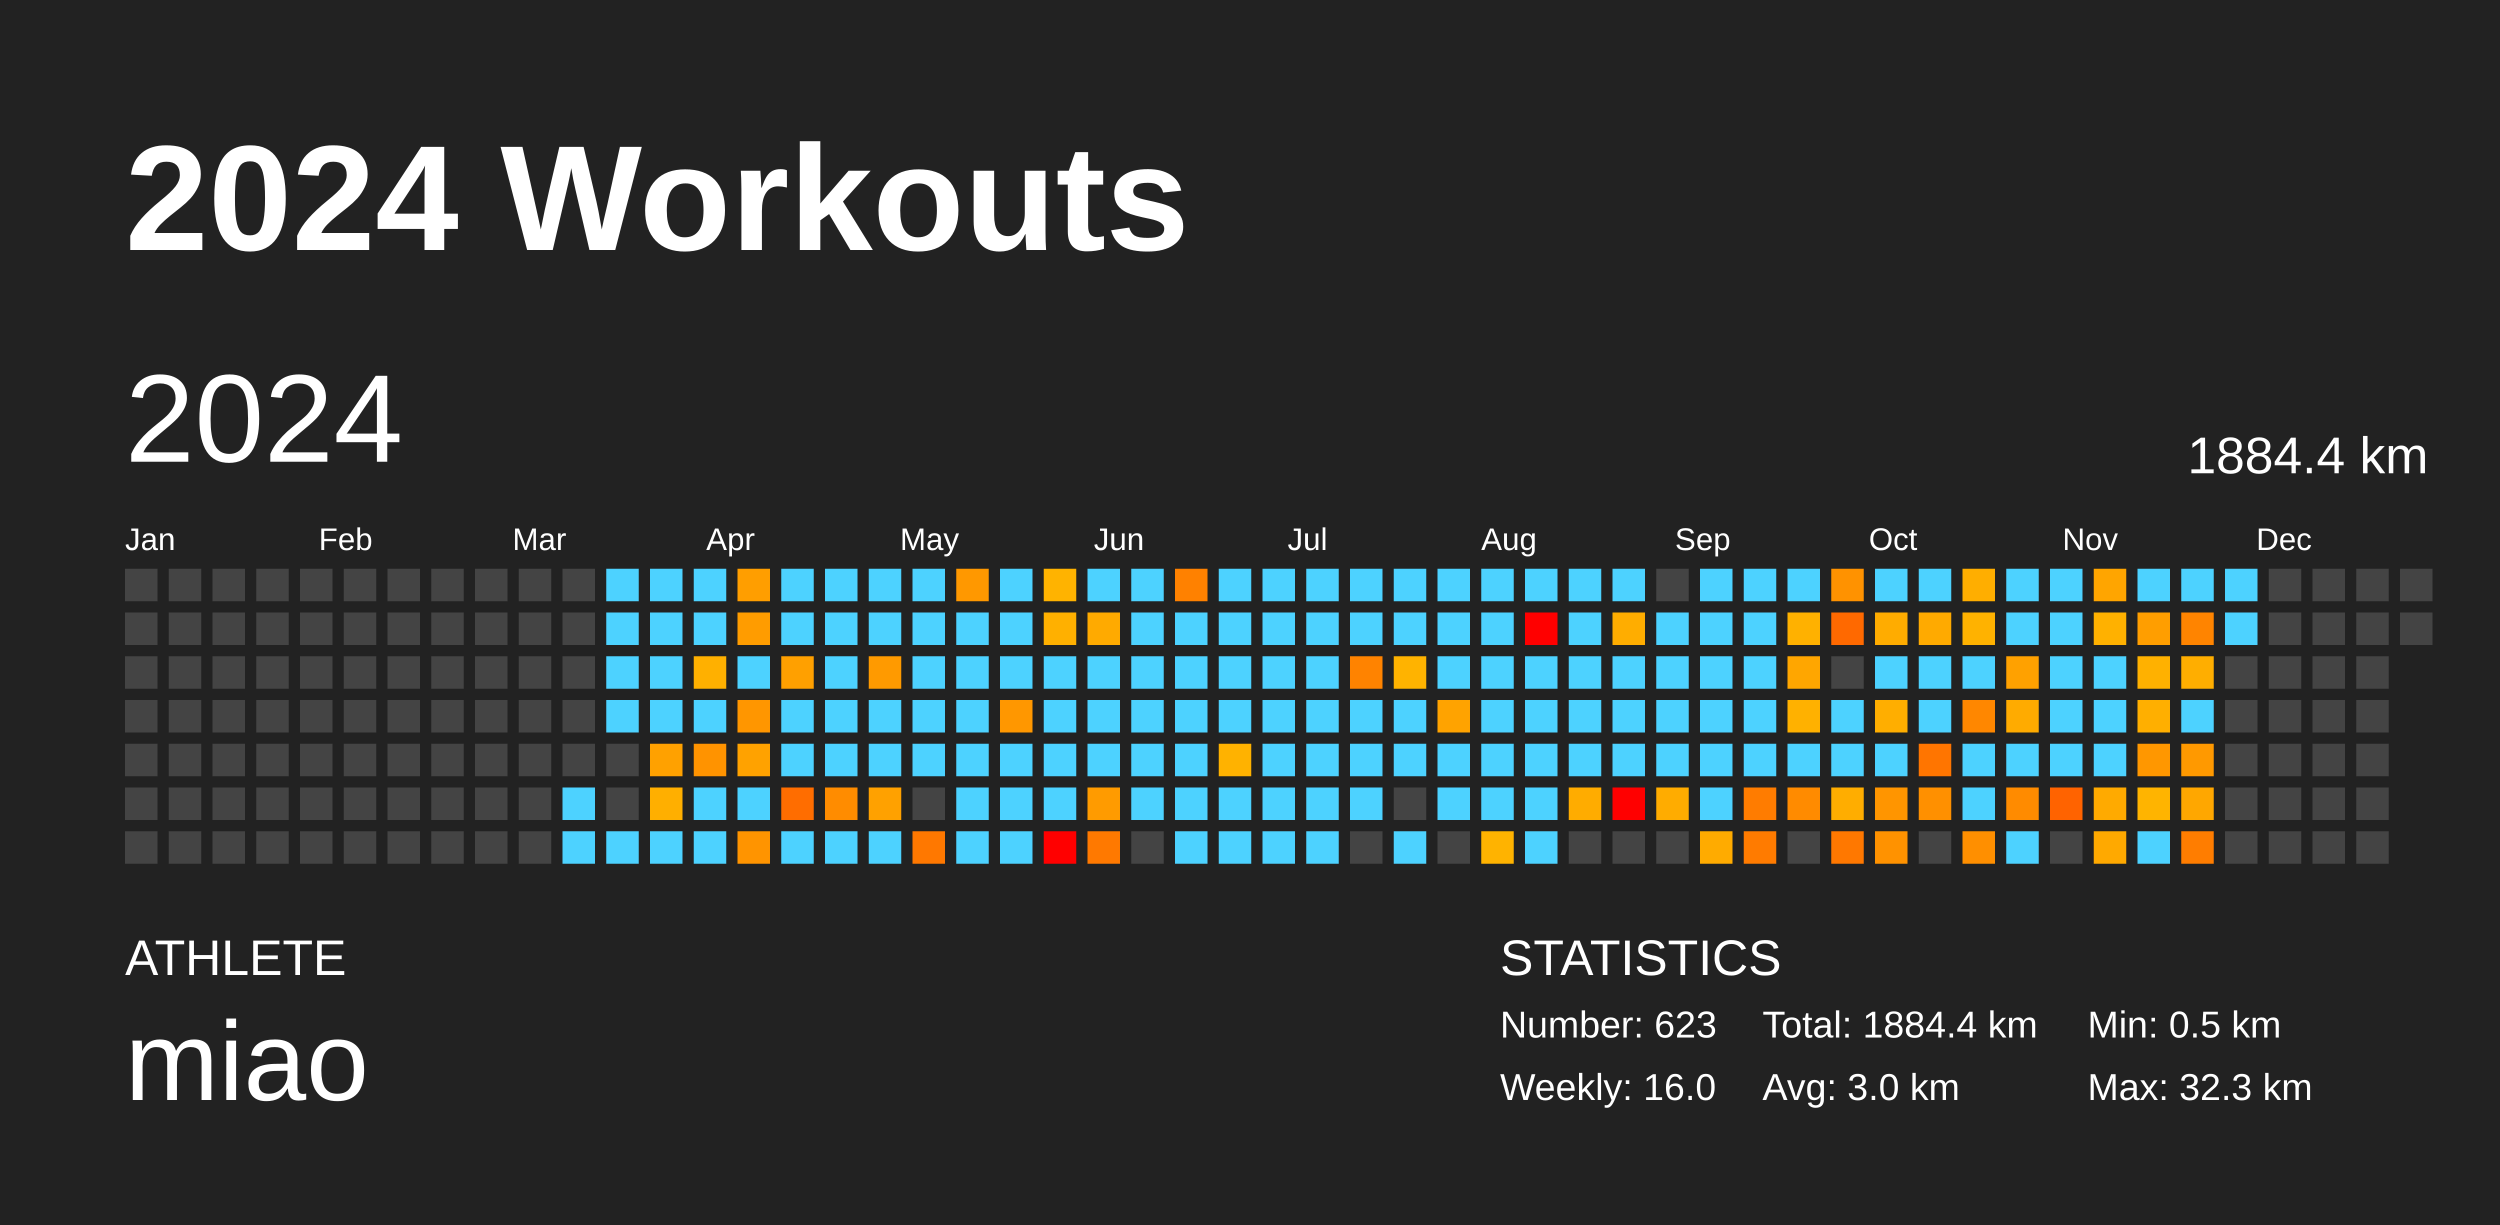
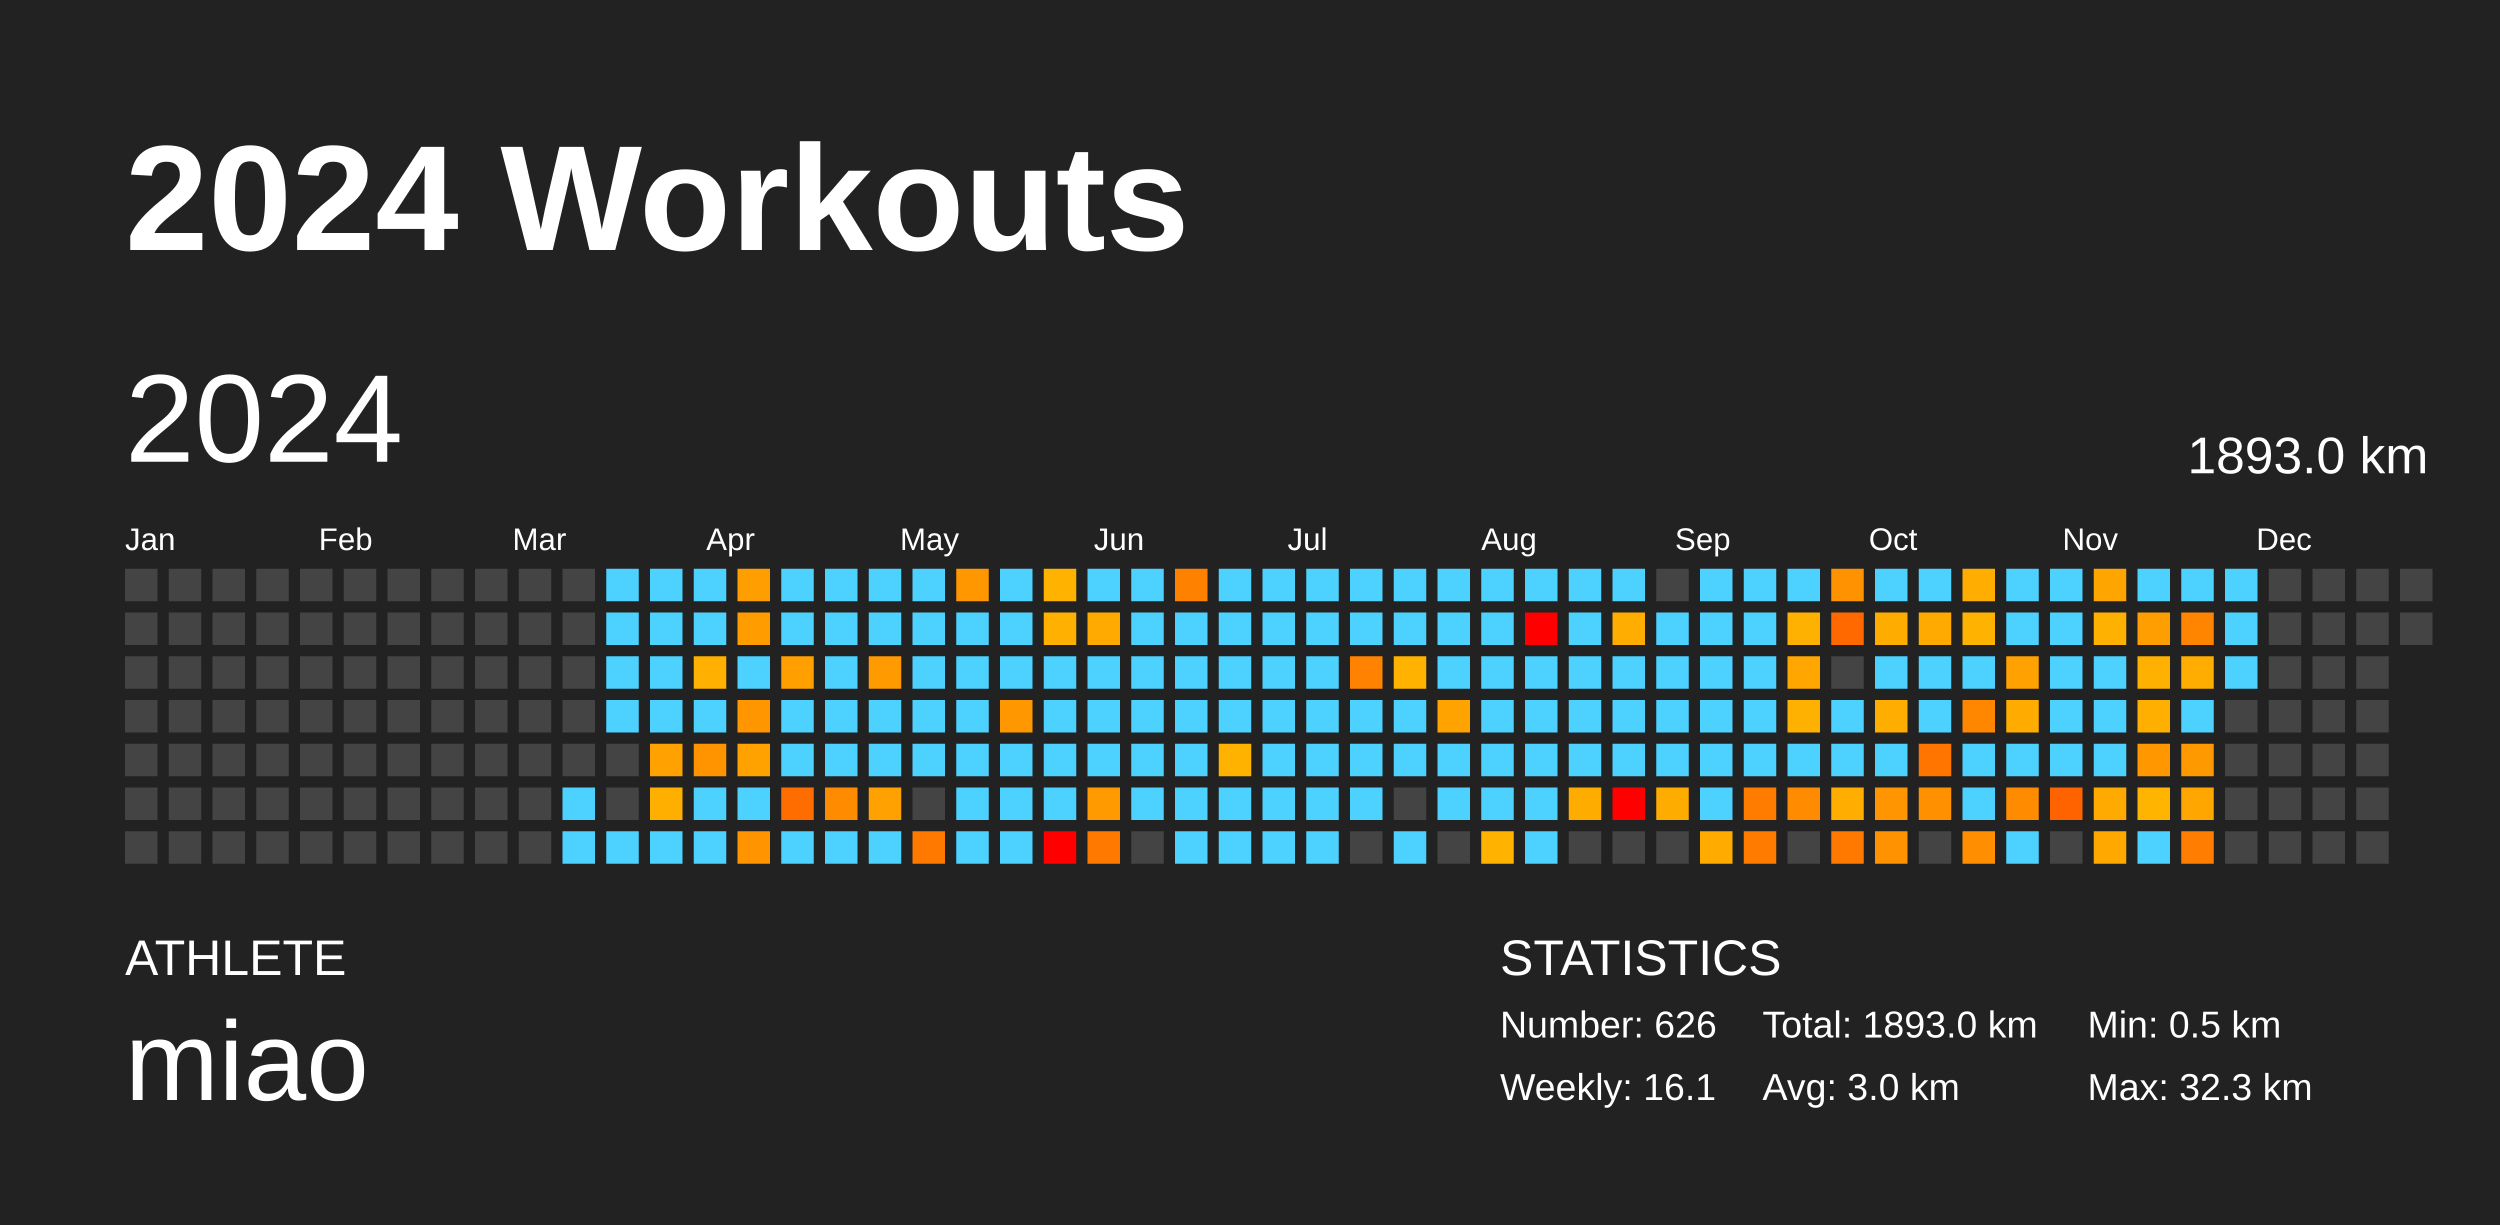
<svg xmlns="http://www.w3.org/2000/svg" baseProfile="full" height="98mm" version="1.1" viewBox="0,0,200,98" width="200mm">
  <defs />
  <rect fill="#222222" height="98" width="200" x="0" y="0" />
  <text fill="#FFFFFF" style="font-size:12px; font-family:Arial; font-weight:bold;" x="10" y="20">2024 Workouts</text>
  <text fill="#FFFFFF" style="font-size:4px; font-family:Arial" x="10" y="78">ATHLETE</text>
  <text fill="#FFFFFF" style="font-size:9px; font-family:Arial" x="10" y="88">miao</text>
  <text fill="#FFFFFF" style="font-size:4px; font-family:Arial" x="120" y="78">STATISTICS</text>
-   <text fill="#FFFFFF" style="font-size:3px; font-family:Arial" x="120" y="83">Number: 623</text>
-   <text fill="#FFFFFF" style="font-size:3px; font-family:Arial" x="120" y="88">Weekly: 16.0</text>
-   <text fill="#FFFFFF" style="font-size:3px; font-family:Arial" x="141" y="83">Total: 1884.4 km</text>
+   <text fill="#FFFFFF" style="font-size:3px; font-family:Arial" x="120" y="83">Number: 626</text>
+   <text fill="#FFFFFF" style="font-size:3px; font-family:Arial" x="120" y="88">Weekly: 16.1</text>
+   <text fill="#FFFFFF" style="font-size:3px; font-family:Arial" x="141" y="83">Total: 1893.0 km</text>
  <text fill="#FFFFFF" style="font-size:3px; font-family:Arial" x="141" y="88">Avg: 3.0 km</text>
  <text fill="#FFFFFF" style="font-size:3px; font-family:Arial" x="167" y="83">Min: 0.5 km</text>
  <text fill="#FFFFFF" style="font-size:3px; font-family:Arial" x="167" y="88">Max: 32.3 km</text>
  <text dominant-baseline="hanging" fill="#FFFFFF" style="font-size:10.0px; font-family:Arial;" x="10" y="30">2024</text>
-   <text dominant-baseline="hanging" fill="#FFFFFF" style="font-size:4.125px; font-family:Arial;" x="175" y="35">1884.4 km</text>
+   <text dominant-baseline="hanging" fill="#FFFFFF" style="font-size:4.125px; font-family:Arial;" x="175" y="35">1893.0 km</text>
  <text fill="#FFFFFF" style="font-size:2.5px; font-family:Arial" x="10.0" y="44">Jan</text>
  <text fill="#FFFFFF" style="font-size:2.5px; font-family:Arial" x="25.5" y="44">Feb</text>
  <text fill="#FFFFFF" style="font-size:2.5px; font-family:Arial" x="41.0" y="44">Mar</text>
  <text fill="#FFFFFF" style="font-size:2.5px; font-family:Arial" x="56.5" y="44">Apr</text>
  <text fill="#FFFFFF" style="font-size:2.5px; font-family:Arial" x="72.0" y="44">May</text>
  <text fill="#FFFFFF" style="font-size:2.5px; font-family:Arial" x="87.5" y="44">Jun</text>
  <text fill="#FFFFFF" style="font-size:2.5px; font-family:Arial" x="103.0" y="44">Jul</text>
  <text fill="#FFFFFF" style="font-size:2.5px; font-family:Arial" x="118.5" y="44">Aug</text>
  <text fill="#FFFFFF" style="font-size:2.5px; font-family:Arial" x="134.0" y="44">Sep</text>
  <text fill="#FFFFFF" style="font-size:2.5px; font-family:Arial" x="149.5" y="44">Oct</text>
  <text fill="#FFFFFF" style="font-size:2.5px; font-family:Arial" x="165.0" y="44">Nov</text>
  <text fill="#FFFFFF" style="font-size:2.5px; font-family:Arial" x="180.5" y="44">Dec</text>
  <rect fill="#444444" height="2.6" width="2.6" x="10.0" y="45.5" />
  <rect fill="#444444" height="2.6" width="2.6" x="10.0" y="49.0" />
  <rect fill="#444444" height="2.6" width="2.6" x="10.0" y="52.5" />
  <rect fill="#444444" height="2.6" width="2.6" x="10.0" y="56.0" />
  <rect fill="#444444" height="2.6" width="2.6" x="10.0" y="59.5" />
  <rect fill="#444444" height="2.6" width="2.6" x="10.0" y="63.0" />
  <rect fill="#444444" height="2.6" width="2.6" x="10.0" y="66.5" />
  <rect fill="#444444" height="2.6" width="2.6" x="13.5" y="45.5" />
  <rect fill="#444444" height="2.6" width="2.6" x="13.5" y="49.0" />
  <rect fill="#444444" height="2.6" width="2.6" x="13.5" y="52.5" />
  <rect fill="#444444" height="2.6" width="2.6" x="13.5" y="56.0" />
  <rect fill="#444444" height="2.6" width="2.6" x="13.5" y="59.5" />
  <rect fill="#444444" height="2.6" width="2.6" x="13.5" y="63.0" />
  <rect fill="#444444" height="2.6" width="2.6" x="13.5" y="66.5" />
  <rect fill="#444444" height="2.6" width="2.6" x="17.0" y="45.5" />
  <rect fill="#444444" height="2.6" width="2.6" x="17.0" y="49.0" />
  <rect fill="#444444" height="2.6" width="2.6" x="17.0" y="52.5" />
  <rect fill="#444444" height="2.6" width="2.6" x="17.0" y="56.0" />
  <rect fill="#444444" height="2.6" width="2.6" x="17.0" y="59.5" />
  <rect fill="#444444" height="2.6" width="2.6" x="17.0" y="63.0" />
  <rect fill="#444444" height="2.6" width="2.6" x="17.0" y="66.5" />
  <rect fill="#444444" height="2.6" width="2.6" x="20.5" y="45.5" />
  <rect fill="#444444" height="2.6" width="2.6" x="20.5" y="49.0" />
  <rect fill="#444444" height="2.6" width="2.6" x="20.5" y="52.5" />
  <rect fill="#444444" height="2.6" width="2.6" x="20.5" y="56.0" />
  <rect fill="#444444" height="2.6" width="2.6" x="20.5" y="59.5" />
  <rect fill="#444444" height="2.6" width="2.6" x="20.5" y="63.0" />
  <rect fill="#444444" height="2.6" width="2.6" x="20.5" y="66.5" />
  <rect fill="#444444" height="2.6" width="2.6" x="24.0" y="45.5" />
  <rect fill="#444444" height="2.6" width="2.6" x="24.0" y="49.0" />
  <rect fill="#444444" height="2.6" width="2.6" x="24.0" y="52.5" />
  <rect fill="#444444" height="2.6" width="2.6" x="24.0" y="56.0" />
  <rect fill="#444444" height="2.6" width="2.6" x="24.0" y="59.5" />
  <rect fill="#444444" height="2.6" width="2.6" x="24.0" y="63.0" />
  <rect fill="#444444" height="2.6" width="2.6" x="24.0" y="66.5" />
  <rect fill="#444444" height="2.6" width="2.6" x="27.5" y="45.5" />
  <rect fill="#444444" height="2.6" width="2.6" x="27.5" y="49.0" />
  <rect fill="#444444" height="2.6" width="2.6" x="27.5" y="52.5" />
  <rect fill="#444444" height="2.6" width="2.6" x="27.5" y="56.0" />
  <rect fill="#444444" height="2.6" width="2.6" x="27.5" y="59.5" />
  <rect fill="#444444" height="2.6" width="2.6" x="27.5" y="63.0" />
  <rect fill="#444444" height="2.6" width="2.6" x="27.5" y="66.5" />
  <rect fill="#444444" height="2.6" width="2.6" x="31.0" y="45.5" />
  <rect fill="#444444" height="2.6" width="2.6" x="31.0" y="49.0" />
  <rect fill="#444444" height="2.6" width="2.6" x="31.0" y="52.5" />
  <rect fill="#444444" height="2.6" width="2.6" x="31.0" y="56.0" />
  <rect fill="#444444" height="2.6" width="2.6" x="31.0" y="59.5" />
  <rect fill="#444444" height="2.6" width="2.6" x="31.0" y="63.0" />
  <rect fill="#444444" height="2.6" width="2.6" x="31.0" y="66.5" />
  <rect fill="#444444" height="2.6" width="2.6" x="34.5" y="45.5" />
  <rect fill="#444444" height="2.6" width="2.6" x="34.5" y="49.0" />
  <rect fill="#444444" height="2.6" width="2.6" x="34.5" y="52.5" />
  <rect fill="#444444" height="2.6" width="2.6" x="34.5" y="56.0" />
  <rect fill="#444444" height="2.6" width="2.6" x="34.5" y="59.5" />
  <rect fill="#444444" height="2.6" width="2.6" x="34.5" y="63.0" />
  <rect fill="#444444" height="2.6" width="2.6" x="34.5" y="66.5" />
  <rect fill="#444444" height="2.6" width="2.6" x="38.0" y="45.5" />
  <rect fill="#444444" height="2.6" width="2.6" x="38.0" y="49.0" />
  <rect fill="#444444" height="2.6" width="2.6" x="38.0" y="52.5" />
  <rect fill="#444444" height="2.6" width="2.6" x="38.0" y="56.0" />
  <rect fill="#444444" height="2.6" width="2.6" x="38.0" y="59.5" />
  <rect fill="#444444" height="2.6" width="2.6" x="38.0" y="63.0" />
  <rect fill="#444444" height="2.6" width="2.6" x="38.0" y="66.5" />
  <rect fill="#444444" height="2.6" width="2.6" x="41.5" y="45.5" />
  <rect fill="#444444" height="2.6" width="2.6" x="41.5" y="49.0" />
  <rect fill="#444444" height="2.6" width="2.6" x="41.5" y="52.5" />
  <rect fill="#444444" height="2.6" width="2.6" x="41.5" y="56.0" />
  <rect fill="#444444" height="2.6" width="2.6" x="41.5" y="59.5" />
  <rect fill="#444444" height="2.6" width="2.6" x="41.5" y="63.0" />
  <rect fill="#444444" height="2.6" width="2.6" x="41.5" y="66.5" />
  <rect fill="#444444" height="2.6" width="2.6" x="45.0" y="45.5" />
  <rect fill="#444444" height="2.6" width="2.6" x="45.0" y="49.0" />
  <rect fill="#444444" height="2.6" width="2.6" x="45.0" y="52.5" />
  <rect fill="#444444" height="2.6" width="2.6" x="45.0" y="56.0" />
  <rect fill="#444444" height="2.6" width="2.6" x="45.0" y="59.5" />
  <rect fill="#4dd2ff" height="2.6" width="2.6" x="45.0" y="63.0" />
  <rect fill="#4dd2ff" height="2.6" width="2.6" x="45.0" y="66.5" />
  <rect fill="#4dd2ff" height="2.6" width="2.6" x="48.5" y="45.5" />
  <rect fill="#4dd2ff" height="2.6" width="2.6" x="48.5" y="49.0" />
  <rect fill="#4dd2ff" height="2.6" width="2.6" x="48.5" y="52.5" />
  <rect fill="#4dd2ff" height="2.6" width="2.6" x="48.5" y="56.0" />
  <rect fill="#444444" height="2.6" width="2.6" x="48.5" y="59.5" />
  <rect fill="#444444" height="2.6" width="2.6" x="48.5" y="63.0" />
  <rect fill="#4dd2ff" height="2.6" width="2.6" x="48.5" y="66.5" />
  <rect fill="#4dd2ff" height="2.6" width="2.6" x="52.0" y="45.5" />
  <rect fill="#4dd2ff" height="2.6" width="2.6" x="52.0" y="49.0" />
  <rect fill="#4dd2ff" height="2.6" width="2.6" x="52.0" y="52.5" />
  <rect fill="#4dd2ff" height="2.6" width="2.6" x="52.0" y="56.0" />
  <rect fill="#ffa100" height="2.6" width="2.6" x="52.0" y="59.5" />
  <rect fill="#ffaf00" height="2.6" width="2.6" x="52.0" y="63.0" />
  <rect fill="#4dd2ff" height="2.6" width="2.6" x="52.0" y="66.5" />
  <rect fill="#4dd2ff" height="2.6" width="2.6" x="55.5" y="45.5" />
  <rect fill="#4dd2ff" height="2.6" width="2.6" x="55.5" y="49.0" />
  <rect fill="#ffb000" height="2.6" width="2.6" x="55.5" y="52.5" />
  <rect fill="#4dd2ff" height="2.6" width="2.6" x="55.5" y="56.0" />
  <rect fill="#ff9300" height="2.6" width="2.6" x="55.5" y="59.5" />
  <rect fill="#4dd2ff" height="2.6" width="2.6" x="55.5" y="63.0" />
  <rect fill="#4dd2ff" height="2.6" width="2.6" x="55.5" y="66.5" />
  <rect fill="#ff9e00" height="2.6" width="2.6" x="59.0" y="45.5" />
  <rect fill="#ff9c00" height="2.6" width="2.6" x="59.0" y="49.0" />
  <rect fill="#4dd2ff" height="2.6" width="2.6" x="59.0" y="52.5" />
  <rect fill="#ff9600" height="2.6" width="2.6" x="59.0" y="56.0" />
  <rect fill="#ffa200" height="2.6" width="2.6" x="59.0" y="59.5" />
  <rect fill="#4dd2ff" height="2.6" width="2.6" x="59.0" y="63.0" />
  <rect fill="#ff9400" height="2.6" width="2.6" x="59.0" y="66.5" />
  <rect fill="#4dd2ff" height="2.6" width="2.6" x="62.5" y="45.5" />
  <rect fill="#4dd2ff" height="2.6" width="2.6" x="62.5" y="49.0" />
  <rect fill="#ffa000" height="2.6" width="2.6" x="62.5" y="52.5" />
  <rect fill="#4dd2ff" height="2.6" width="2.6" x="62.5" y="56.0" />
  <rect fill="#4dd2ff" height="2.6" width="2.6" x="62.5" y="59.5" />
  <rect fill="#ff6d00" height="2.6" width="2.6" x="62.5" y="63.0" />
  <rect fill="#4dd2ff" height="2.6" width="2.6" x="62.5" y="66.5" />
  <rect fill="#4dd2ff" height="2.6" width="2.6" x="66.0" y="45.5" />
  <rect fill="#4dd2ff" height="2.6" width="2.6" x="66.0" y="49.0" />
  <rect fill="#4dd2ff" height="2.6" width="2.6" x="66.0" y="52.5" />
  <rect fill="#4dd2ff" height="2.6" width="2.6" x="66.0" y="56.0" />
  <rect fill="#4dd2ff" height="2.6" width="2.6" x="66.0" y="59.5" />
  <rect fill="#ff8c00" height="2.6" width="2.6" x="66.0" y="63.0" />
  <rect fill="#4dd2ff" height="2.6" width="2.6" x="66.0" y="66.5" />
  <rect fill="#4dd2ff" height="2.6" width="2.6" x="69.5" y="45.5" />
  <rect fill="#4dd2ff" height="2.6" width="2.6" x="69.5" y="49.0" />
  <rect fill="#ff9a00" height="2.6" width="2.6" x="69.5" y="52.5" />
  <rect fill="#4dd2ff" height="2.6" width="2.6" x="69.5" y="56.0" />
  <rect fill="#4dd2ff" height="2.6" width="2.6" x="69.5" y="59.5" />
  <rect fill="#ffa100" height="2.6" width="2.6" x="69.5" y="63.0" />
  <rect fill="#4dd2ff" height="2.6" width="2.6" x="69.5" y="66.5" />
  <rect fill="#4dd2ff" height="2.6" width="2.6" x="73.0" y="45.5" />
  <rect fill="#4dd2ff" height="2.6" width="2.6" x="73.0" y="49.0" />
  <rect fill="#4dd2ff" height="2.6" width="2.6" x="73.0" y="52.5" />
  <rect fill="#4dd2ff" height="2.6" width="2.6" x="73.0" y="56.0" />
  <rect fill="#4dd2ff" height="2.6" width="2.6" x="73.0" y="59.5" />
  <rect fill="#444444" height="2.6" width="2.6" x="73.0" y="63.0" />
  <rect fill="#ff7800" height="2.6" width="2.6" x="73.0" y="66.5" />
  <rect fill="#ff9800" height="2.6" width="2.6" x="76.5" y="45.5" />
  <rect fill="#4dd2ff" height="2.6" width="2.6" x="76.5" y="49.0" />
  <rect fill="#4dd2ff" height="2.6" width="2.6" x="76.5" y="52.5" />
  <rect fill="#4dd2ff" height="2.6" width="2.6" x="76.5" y="56.0" />
  <rect fill="#4dd2ff" height="2.6" width="2.6" x="76.5" y="59.5" />
  <rect fill="#4dd2ff" height="2.6" width="2.6" x="76.5" y="63.0" />
  <rect fill="#4dd2ff" height="2.6" width="2.6" x="76.5" y="66.5" />
  <rect fill="#4dd2ff" height="2.6" width="2.6" x="80.0" y="45.5" />
  <rect fill="#4dd2ff" height="2.6" width="2.6" x="80.0" y="49.0" />
  <rect fill="#4dd2ff" height="2.6" width="2.6" x="80.0" y="52.5" />
  <rect fill="#ff9700" height="2.6" width="2.6" x="80.0" y="56.0" />
  <rect fill="#4dd2ff" height="2.6" width="2.6" x="80.0" y="59.5" />
  <rect fill="#4dd2ff" height="2.6" width="2.6" x="80.0" y="63.0" />
  <rect fill="#4dd2ff" height="2.6" width="2.6" x="80.0" y="66.5" />
  <rect fill="#ffb300" height="2.6" width="2.6" x="83.5" y="45.5" />
  <rect fill="#ffb000" height="2.6" width="2.6" x="83.5" y="49.0" />
  <rect fill="#4dd2ff" height="2.6" width="2.6" x="83.5" y="52.5" />
  <rect fill="#4dd2ff" height="2.6" width="2.6" x="83.5" y="56.0" />
  <rect fill="#4dd2ff" height="2.6" width="2.6" x="83.5" y="59.5" />
  <rect fill="#4dd2ff" height="2.6" width="2.6" x="83.5" y="63.0" />
  <rect fill="red" height="2.6" width="2.6" x="83.5" y="66.5" />
  <rect fill="#4dd2ff" height="2.6" width="2.6" x="87.0" y="45.5" />
  <rect fill="#ffaa00" height="2.6" width="2.6" x="87.0" y="49.0" />
  <rect fill="#4dd2ff" height="2.6" width="2.6" x="87.0" y="52.5" />
  <rect fill="#4dd2ff" height="2.6" width="2.6" x="87.0" y="56.0" />
  <rect fill="#4dd2ff" height="2.6" width="2.6" x="87.0" y="59.5" />
  <rect fill="#ff9b00" height="2.6" width="2.6" x="87.0" y="63.0" />
  <rect fill="#ff7900" height="2.6" width="2.6" x="87.0" y="66.5" />
  <rect fill="#4dd2ff" height="2.6" width="2.6" x="90.5" y="45.5" />
  <rect fill="#4dd2ff" height="2.6" width="2.6" x="90.5" y="49.0" />
  <rect fill="#4dd2ff" height="2.6" width="2.6" x="90.5" y="52.5" />
  <rect fill="#4dd2ff" height="2.6" width="2.6" x="90.5" y="56.0" />
  <rect fill="#4dd2ff" height="2.6" width="2.6" x="90.5" y="59.5" />
  <rect fill="#4dd2ff" height="2.6" width="2.6" x="90.5" y="63.0" />
  <rect fill="#444444" height="2.6" width="2.6" x="90.5" y="66.5" />
  <rect fill="#ff8100" height="2.6" width="2.6" x="94.0" y="45.5" />
  <rect fill="#4dd2ff" height="2.6" width="2.6" x="94.0" y="49.0" />
  <rect fill="#4dd2ff" height="2.6" width="2.6" x="94.0" y="52.5" />
  <rect fill="#4dd2ff" height="2.6" width="2.6" x="94.0" y="56.0" />
  <rect fill="#4dd2ff" height="2.6" width="2.6" x="94.0" y="59.5" />
  <rect fill="#4dd2ff" height="2.6" width="2.6" x="94.0" y="63.0" />
  <rect fill="#4dd2ff" height="2.6" width="2.6" x="94.0" y="66.5" />
  <rect fill="#4dd2ff" height="2.6" width="2.6" x="97.5" y="45.5" />
  <rect fill="#4dd2ff" height="2.6" width="2.6" x="97.5" y="49.0" />
  <rect fill="#4dd2ff" height="2.6" width="2.6" x="97.5" y="52.5" />
  <rect fill="#4dd2ff" height="2.6" width="2.6" x="97.5" y="56.0" />
  <rect fill="#ffb200" height="2.6" width="2.6" x="97.5" y="59.5" />
  <rect fill="#4dd2ff" height="2.6" width="2.6" x="97.5" y="63.0" />
  <rect fill="#4dd2ff" height="2.6" width="2.6" x="97.5" y="66.5" />
  <rect fill="#4dd2ff" height="2.6" width="2.6" x="101.0" y="45.5" />
  <rect fill="#4dd2ff" height="2.6" width="2.6" x="101.0" y="49.0" />
  <rect fill="#4dd2ff" height="2.6" width="2.6" x="101.0" y="52.5" />
  <rect fill="#4dd2ff" height="2.6" width="2.6" x="101.0" y="56.0" />
  <rect fill="#4dd2ff" height="2.6" width="2.6" x="101.0" y="59.5" />
  <rect fill="#4dd2ff" height="2.6" width="2.6" x="101.0" y="63.0" />
  <rect fill="#4dd2ff" height="2.6" width="2.6" x="101.0" y="66.5" />
  <rect fill="#4dd2ff" height="2.6" width="2.6" x="104.5" y="45.5" />
  <rect fill="#4dd2ff" height="2.6" width="2.6" x="104.5" y="49.0" />
  <rect fill="#4dd2ff" height="2.6" width="2.6" x="104.5" y="52.5" />
  <rect fill="#4dd2ff" height="2.6" width="2.6" x="104.5" y="56.0" />
  <rect fill="#4dd2ff" height="2.6" width="2.6" x="104.5" y="59.5" />
  <rect fill="#4dd2ff" height="2.6" width="2.6" x="104.5" y="63.0" />
  <rect fill="#4dd2ff" height="2.6" width="2.6" x="104.5" y="66.5" />
  <rect fill="#4dd2ff" height="2.6" width="2.6" x="108.0" y="45.5" />
  <rect fill="#4dd2ff" height="2.6" width="2.6" x="108.0" y="49.0" />
  <rect fill="#ff8300" height="2.6" width="2.6" x="108.0" y="52.5" />
  <rect fill="#4dd2ff" height="2.6" width="2.6" x="108.0" y="56.0" />
  <rect fill="#4dd2ff" height="2.6" width="2.6" x="108.0" y="59.5" />
  <rect fill="#4dd2ff" height="2.6" width="2.6" x="108.0" y="63.0" />
  <rect fill="#444444" height="2.6" width="2.6" x="108.0" y="66.5" />
  <rect fill="#4dd2ff" height="2.6" width="2.6" x="111.5" y="45.5" />
  <rect fill="#4dd2ff" height="2.6" width="2.6" x="111.5" y="49.0" />
  <rect fill="#ffb300" height="2.6" width="2.6" x="111.5" y="52.5" />
  <rect fill="#4dd2ff" height="2.6" width="2.6" x="111.5" y="56.0" />
  <rect fill="#4dd2ff" height="2.6" width="2.6" x="111.5" y="59.5" />
  <rect fill="#444444" height="2.6" width="2.6" x="111.5" y="63.0" />
  <rect fill="#4dd2ff" height="2.6" width="2.6" x="111.5" y="66.5" />
  <rect fill="#4dd2ff" height="2.6" width="2.6" x="115.0" y="45.5" />
  <rect fill="#4dd2ff" height="2.6" width="2.6" x="115.0" y="49.0" />
  <rect fill="#4dd2ff" height="2.6" width="2.6" x="115.0" y="52.5" />
  <rect fill="#ffa300" height="2.6" width="2.6" x="115.0" y="56.0" />
  <rect fill="#4dd2ff" height="2.6" width="2.6" x="115.0" y="59.5" />
  <rect fill="#4dd2ff" height="2.6" width="2.6" x="115.0" y="63.0" />
  <rect fill="#444444" height="2.6" width="2.6" x="115.0" y="66.5" />
  <rect fill="#4dd2ff" height="2.6" width="2.6" x="118.5" y="45.5" />
  <rect fill="#4dd2ff" height="2.6" width="2.6" x="118.5" y="49.0" />
  <rect fill="#4dd2ff" height="2.6" width="2.6" x="118.5" y="52.5" />
  <rect fill="#4dd2ff" height="2.6" width="2.6" x="118.5" y="56.0" />
  <rect fill="#4dd2ff" height="2.6" width="2.6" x="118.5" y="59.5" />
  <rect fill="#4dd2ff" height="2.6" width="2.6" x="118.5" y="63.0" />
  <rect fill="#ffb300" height="2.6" width="2.6" x="118.5" y="66.5" />
  <rect fill="#4dd2ff" height="2.6" width="2.6" x="122.0" y="45.5" />
  <rect fill="red" height="2.6" width="2.6" x="122.0" y="49.0" />
  <rect fill="#4dd2ff" height="2.6" width="2.6" x="122.0" y="52.5" />
  <rect fill="#4dd2ff" height="2.6" width="2.6" x="122.0" y="56.0" />
  <rect fill="#4dd2ff" height="2.6" width="2.6" x="122.0" y="59.5" />
  <rect fill="#4dd2ff" height="2.6" width="2.6" x="122.0" y="63.0" />
  <rect fill="#4dd2ff" height="2.6" width="2.6" x="122.0" y="66.5" />
  <rect fill="#4dd2ff" height="2.6" width="2.6" x="125.5" y="45.5" />
  <rect fill="#4dd2ff" height="2.6" width="2.6" x="125.5" y="49.0" />
  <rect fill="#4dd2ff" height="2.6" width="2.6" x="125.5" y="52.5" />
  <rect fill="#4dd2ff" height="2.6" width="2.6" x="125.5" y="56.0" />
  <rect fill="#4dd2ff" height="2.6" width="2.6" x="125.5" y="59.5" />
  <rect fill="#ffac00" height="2.6" width="2.6" x="125.5" y="63.0" />
  <rect fill="#444444" height="2.6" width="2.6" x="125.5" y="66.5" />
  <rect fill="#4dd2ff" height="2.6" width="2.6" x="129.0" y="45.5" />
  <rect fill="#ffad00" height="2.6" width="2.6" x="129.0" y="49.0" />
  <rect fill="#4dd2ff" height="2.6" width="2.6" x="129.0" y="52.5" />
  <rect fill="#4dd2ff" height="2.6" width="2.6" x="129.0" y="56.0" />
  <rect fill="#4dd2ff" height="2.6" width="2.6" x="129.0" y="59.5" />
  <rect fill="red" height="2.6" width="2.6" x="129.0" y="63.0" />
  <rect fill="#444444" height="2.6" width="2.6" x="129.0" y="66.5" />
  <rect fill="#444444" height="2.6" width="2.6" x="132.5" y="45.5" />
  <rect fill="#4dd2ff" height="2.6" width="2.6" x="132.5" y="49.0" />
  <rect fill="#4dd2ff" height="2.6" width="2.6" x="132.5" y="52.5" />
  <rect fill="#4dd2ff" height="2.6" width="2.6" x="132.5" y="56.0" />
  <rect fill="#4dd2ff" height="2.6" width="2.6" x="132.5" y="59.5" />
  <rect fill="#ffac00" height="2.6" width="2.6" x="132.5" y="63.0" />
  <rect fill="#444444" height="2.6" width="2.6" x="132.5" y="66.5" />
  <rect fill="#4dd2ff" height="2.6" width="2.6" x="136.0" y="45.5" />
  <rect fill="#4dd2ff" height="2.6" width="2.6" x="136.0" y="49.0" />
  <rect fill="#4dd2ff" height="2.6" width="2.6" x="136.0" y="52.5" />
  <rect fill="#4dd2ff" height="2.6" width="2.6" x="136.0" y="56.0" />
  <rect fill="#4dd2ff" height="2.6" width="2.6" x="136.0" y="59.5" />
  <rect fill="#4dd2ff" height="2.6" width="2.6" x="136.0" y="63.0" />
  <rect fill="#ffab00" height="2.6" width="2.6" x="136.0" y="66.5" />
  <rect fill="#4dd2ff" height="2.6" width="2.6" x="139.5" y="45.5" />
  <rect fill="#4dd2ff" height="2.6" width="2.6" x="139.5" y="49.0" />
  <rect fill="#4dd2ff" height="2.6" width="2.6" x="139.5" y="52.5" />
  <rect fill="#4dd2ff" height="2.6" width="2.6" x="139.5" y="56.0" />
  <rect fill="#4dd2ff" height="2.6" width="2.6" x="139.5" y="59.5" />
  <rect fill="#ff7c00" height="2.6" width="2.6" x="139.5" y="63.0" />
  <rect fill="#ff7b00" height="2.6" width="2.6" x="139.5" y="66.5" />
  <rect fill="#4dd2ff" height="2.6" width="2.6" x="143.0" y="45.5" />
  <rect fill="#ffb100" height="2.6" width="2.6" x="143.0" y="49.0" />
  <rect fill="#ffa600" height="2.6" width="2.6" x="143.0" y="52.5" />
  <rect fill="#ffb100" height="2.6" width="2.6" x="143.0" y="56.0" />
  <rect fill="#4dd2ff" height="2.6" width="2.6" x="143.0" y="59.5" />
  <rect fill="#ff8b00" height="2.6" width="2.6" x="143.0" y="63.0" />
  <rect fill="#444444" height="2.6" width="2.6" x="143.0" y="66.5" />
  <rect fill="#ff9200" height="2.6" width="2.6" x="146.5" y="45.5" />
  <rect fill="#ff6900" height="2.6" width="2.6" x="146.5" y="49.0" />
  <rect fill="#444444" height="2.6" width="2.6" x="146.5" y="52.5" />
  <rect fill="#4dd2ff" height="2.6" width="2.6" x="146.5" y="56.0" />
  <rect fill="#4dd2ff" height="2.6" width="2.6" x="146.5" y="59.5" />
  <rect fill="#ffad00" height="2.6" width="2.6" x="146.5" y="63.0" />
  <rect fill="#ff7800" height="2.6" width="2.6" x="146.5" y="66.5" />
  <rect fill="#4dd2ff" height="2.6" width="2.6" x="150.0" y="45.5" />
  <rect fill="#ffac00" height="2.6" width="2.6" x="150.0" y="49.0" />
  <rect fill="#4dd2ff" height="2.6" width="2.6" x="150.0" y="52.5" />
  <rect fill="#ffae00" height="2.6" width="2.6" x="150.0" y="56.0" />
  <rect fill="#4dd2ff" height="2.6" width="2.6" x="150.0" y="59.5" />
  <rect fill="#ff9500" height="2.6" width="2.6" x="150.0" y="63.0" />
  <rect fill="#ff9200" height="2.6" width="2.6" x="150.0" y="66.5" />
  <rect fill="#4dd2ff" height="2.6" width="2.6" x="153.5" y="45.5" />
  <rect fill="#ffaa00" height="2.6" width="2.6" x="153.5" y="49.0" />
  <rect fill="#4dd2ff" height="2.6" width="2.6" x="153.5" y="52.5" />
  <rect fill="#4dd2ff" height="2.6" width="2.6" x="153.5" y="56.0" />
  <rect fill="#ff7500" height="2.6" width="2.6" x="153.5" y="59.5" />
  <rect fill="#ff9000" height="2.6" width="2.6" x="153.5" y="63.0" />
  <rect fill="#444444" height="2.6" width="2.6" x="153.5" y="66.5" />
  <rect fill="#ffae00" height="2.6" width="2.6" x="157.0" y="45.5" />
  <rect fill="#ffb200" height="2.6" width="2.6" x="157.0" y="49.0" />
  <rect fill="#4dd2ff" height="2.6" width="2.6" x="157.0" y="52.5" />
  <rect fill="#ff8700" height="2.6" width="2.6" x="157.0" y="56.0" />
  <rect fill="#4dd2ff" height="2.6" width="2.6" x="157.0" y="59.5" />
  <rect fill="#4dd2ff" height="2.6" width="2.6" x="157.0" y="63.0" />
  <rect fill="#ff8f00" height="2.6" width="2.6" x="157.0" y="66.5" />
  <rect fill="#4dd2ff" height="2.6" width="2.6" x="160.5" y="45.5" />
  <rect fill="#4dd2ff" height="2.6" width="2.6" x="160.5" y="49.0" />
  <rect fill="#ffa100" height="2.6" width="2.6" x="160.5" y="52.5" />
  <rect fill="#ffab00" height="2.6" width="2.6" x="160.5" y="56.0" />
  <rect fill="#4dd2ff" height="2.6" width="2.6" x="160.5" y="59.5" />
  <rect fill="#ff8b00" height="2.6" width="2.6" x="160.5" y="63.0" />
  <rect fill="#4dd2ff" height="2.6" width="2.6" x="160.5" y="66.5" />
  <rect fill="#4dd2ff" height="2.6" width="2.6" x="164.0" y="45.5" />
  <rect fill="#4dd2ff" height="2.6" width="2.6" x="164.0" y="49.0" />
  <rect fill="#4dd2ff" height="2.6" width="2.6" x="164.0" y="52.5" />
  <rect fill="#4dd2ff" height="2.6" width="2.6" x="164.0" y="56.0" />
  <rect fill="#4dd2ff" height="2.6" width="2.6" x="164.0" y="59.5" />
  <rect fill="#ff6300" height="2.6" width="2.6" x="164.0" y="63.0" />
  <rect fill="#444444" height="2.6" width="2.6" x="164.0" y="66.5" />
  <rect fill="#ffa500" height="2.6" width="2.6" x="167.5" y="45.5" />
  <rect fill="#ffb100" height="2.6" width="2.6" x="167.5" y="49.0" />
  <rect fill="#4dd2ff" height="2.6" width="2.6" x="167.5" y="52.5" />
  <rect fill="#4dd2ff" height="2.6" width="2.6" x="167.5" y="56.0" />
  <rect fill="#4dd2ff" height="2.6" width="2.6" x="167.5" y="59.5" />
  <rect fill="#ffaa00" height="2.6" width="2.6" x="167.5" y="63.0" />
  <rect fill="#ffa900" height="2.6" width="2.6" x="167.5" y="66.5" />
  <rect fill="#4dd2ff" height="2.6" width="2.6" x="171.0" y="45.5" />
  <rect fill="#ff9e00" height="2.6" width="2.6" x="171.0" y="49.0" />
  <rect fill="#ffb100" height="2.6" width="2.6" x="171.0" y="52.5" />
  <rect fill="#ffaf00" height="2.6" width="2.6" x="171.0" y="56.0" />
  <rect fill="#ff9700" height="2.6" width="2.6" x="171.0" y="59.5" />
  <rect fill="#ffb400" height="2.6" width="2.6" x="171.0" y="63.0" />
  <rect fill="#4dd2ff" height="2.6" width="2.6" x="171.0" y="66.5" />
  <rect fill="#4dd2ff" height="2.6" width="2.6" x="174.5" y="45.5" />
  <rect fill="#ff8400" height="2.6" width="2.6" x="174.5" y="49.0" />
  <rect fill="#ffae00" height="2.6" width="2.6" x="174.5" y="52.5" />
  <rect fill="#4dd2ff" height="2.6" width="2.6" x="174.5" y="56.0" />
  <rect fill="#ff9900" height="2.6" width="2.6" x="174.5" y="59.5" />
  <rect fill="#ffa700" height="2.6" width="2.6" x="174.5" y="63.0" />
  <rect fill="#ff7d00" height="2.6" width="2.6" x="174.5" y="66.5" />
  <rect fill="#4dd2ff" height="2.6" width="2.6" x="178.0" y="45.5" />
  <rect fill="#4dd2ff" height="2.6" width="2.6" x="178.0" y="49.0" />
-   <rect fill="#444444" height="2.6" width="2.6" x="178.0" y="52.5" />
+   <rect fill="#4dd2ff" height="2.6" width="2.6" x="178.0" y="52.5" />
  <rect fill="#444444" height="2.6" width="2.6" x="178.0" y="56.0" />
  <rect fill="#444444" height="2.6" width="2.6" x="178.0" y="59.5" />
  <rect fill="#444444" height="2.6" width="2.6" x="178.0" y="63.0" />
  <rect fill="#444444" height="2.6" width="2.6" x="178.0" y="66.5" />
  <rect fill="#444444" height="2.6" width="2.6" x="181.5" y="45.5" />
  <rect fill="#444444" height="2.6" width="2.6" x="181.5" y="49.0" />
  <rect fill="#444444" height="2.6" width="2.6" x="181.5" y="52.5" />
  <rect fill="#444444" height="2.6" width="2.6" x="181.5" y="56.0" />
  <rect fill="#444444" height="2.6" width="2.6" x="181.5" y="59.5" />
  <rect fill="#444444" height="2.6" width="2.6" x="181.5" y="63.0" />
  <rect fill="#444444" height="2.6" width="2.6" x="181.5" y="66.5" />
  <rect fill="#444444" height="2.6" width="2.6" x="185.0" y="45.5" />
  <rect fill="#444444" height="2.6" width="2.6" x="185.0" y="49.0" />
  <rect fill="#444444" height="2.6" width="2.6" x="185.0" y="52.5" />
  <rect fill="#444444" height="2.6" width="2.6" x="185.0" y="56.0" />
  <rect fill="#444444" height="2.6" width="2.6" x="185.0" y="59.5" />
  <rect fill="#444444" height="2.6" width="2.6" x="185.0" y="63.0" />
  <rect fill="#444444" height="2.6" width="2.6" x="185.0" y="66.5" />
  <rect fill="#444444" height="2.6" width="2.6" x="188.5" y="45.5" />
  <rect fill="#444444" height="2.6" width="2.6" x="188.5" y="49.0" />
  <rect fill="#444444" height="2.6" width="2.6" x="188.5" y="52.5" />
  <rect fill="#444444" height="2.6" width="2.6" x="188.5" y="56.0" />
  <rect fill="#444444" height="2.6" width="2.6" x="188.5" y="59.5" />
  <rect fill="#444444" height="2.6" width="2.6" x="188.5" y="63.0" />
  <rect fill="#444444" height="2.6" width="2.6" x="188.5" y="66.5" />
  <rect fill="#444444" height="2.6" width="2.6" x="192.0" y="45.5" />
  <rect fill="#444444" height="2.6" width="2.6" x="192.0" y="49.0" />
</svg>
